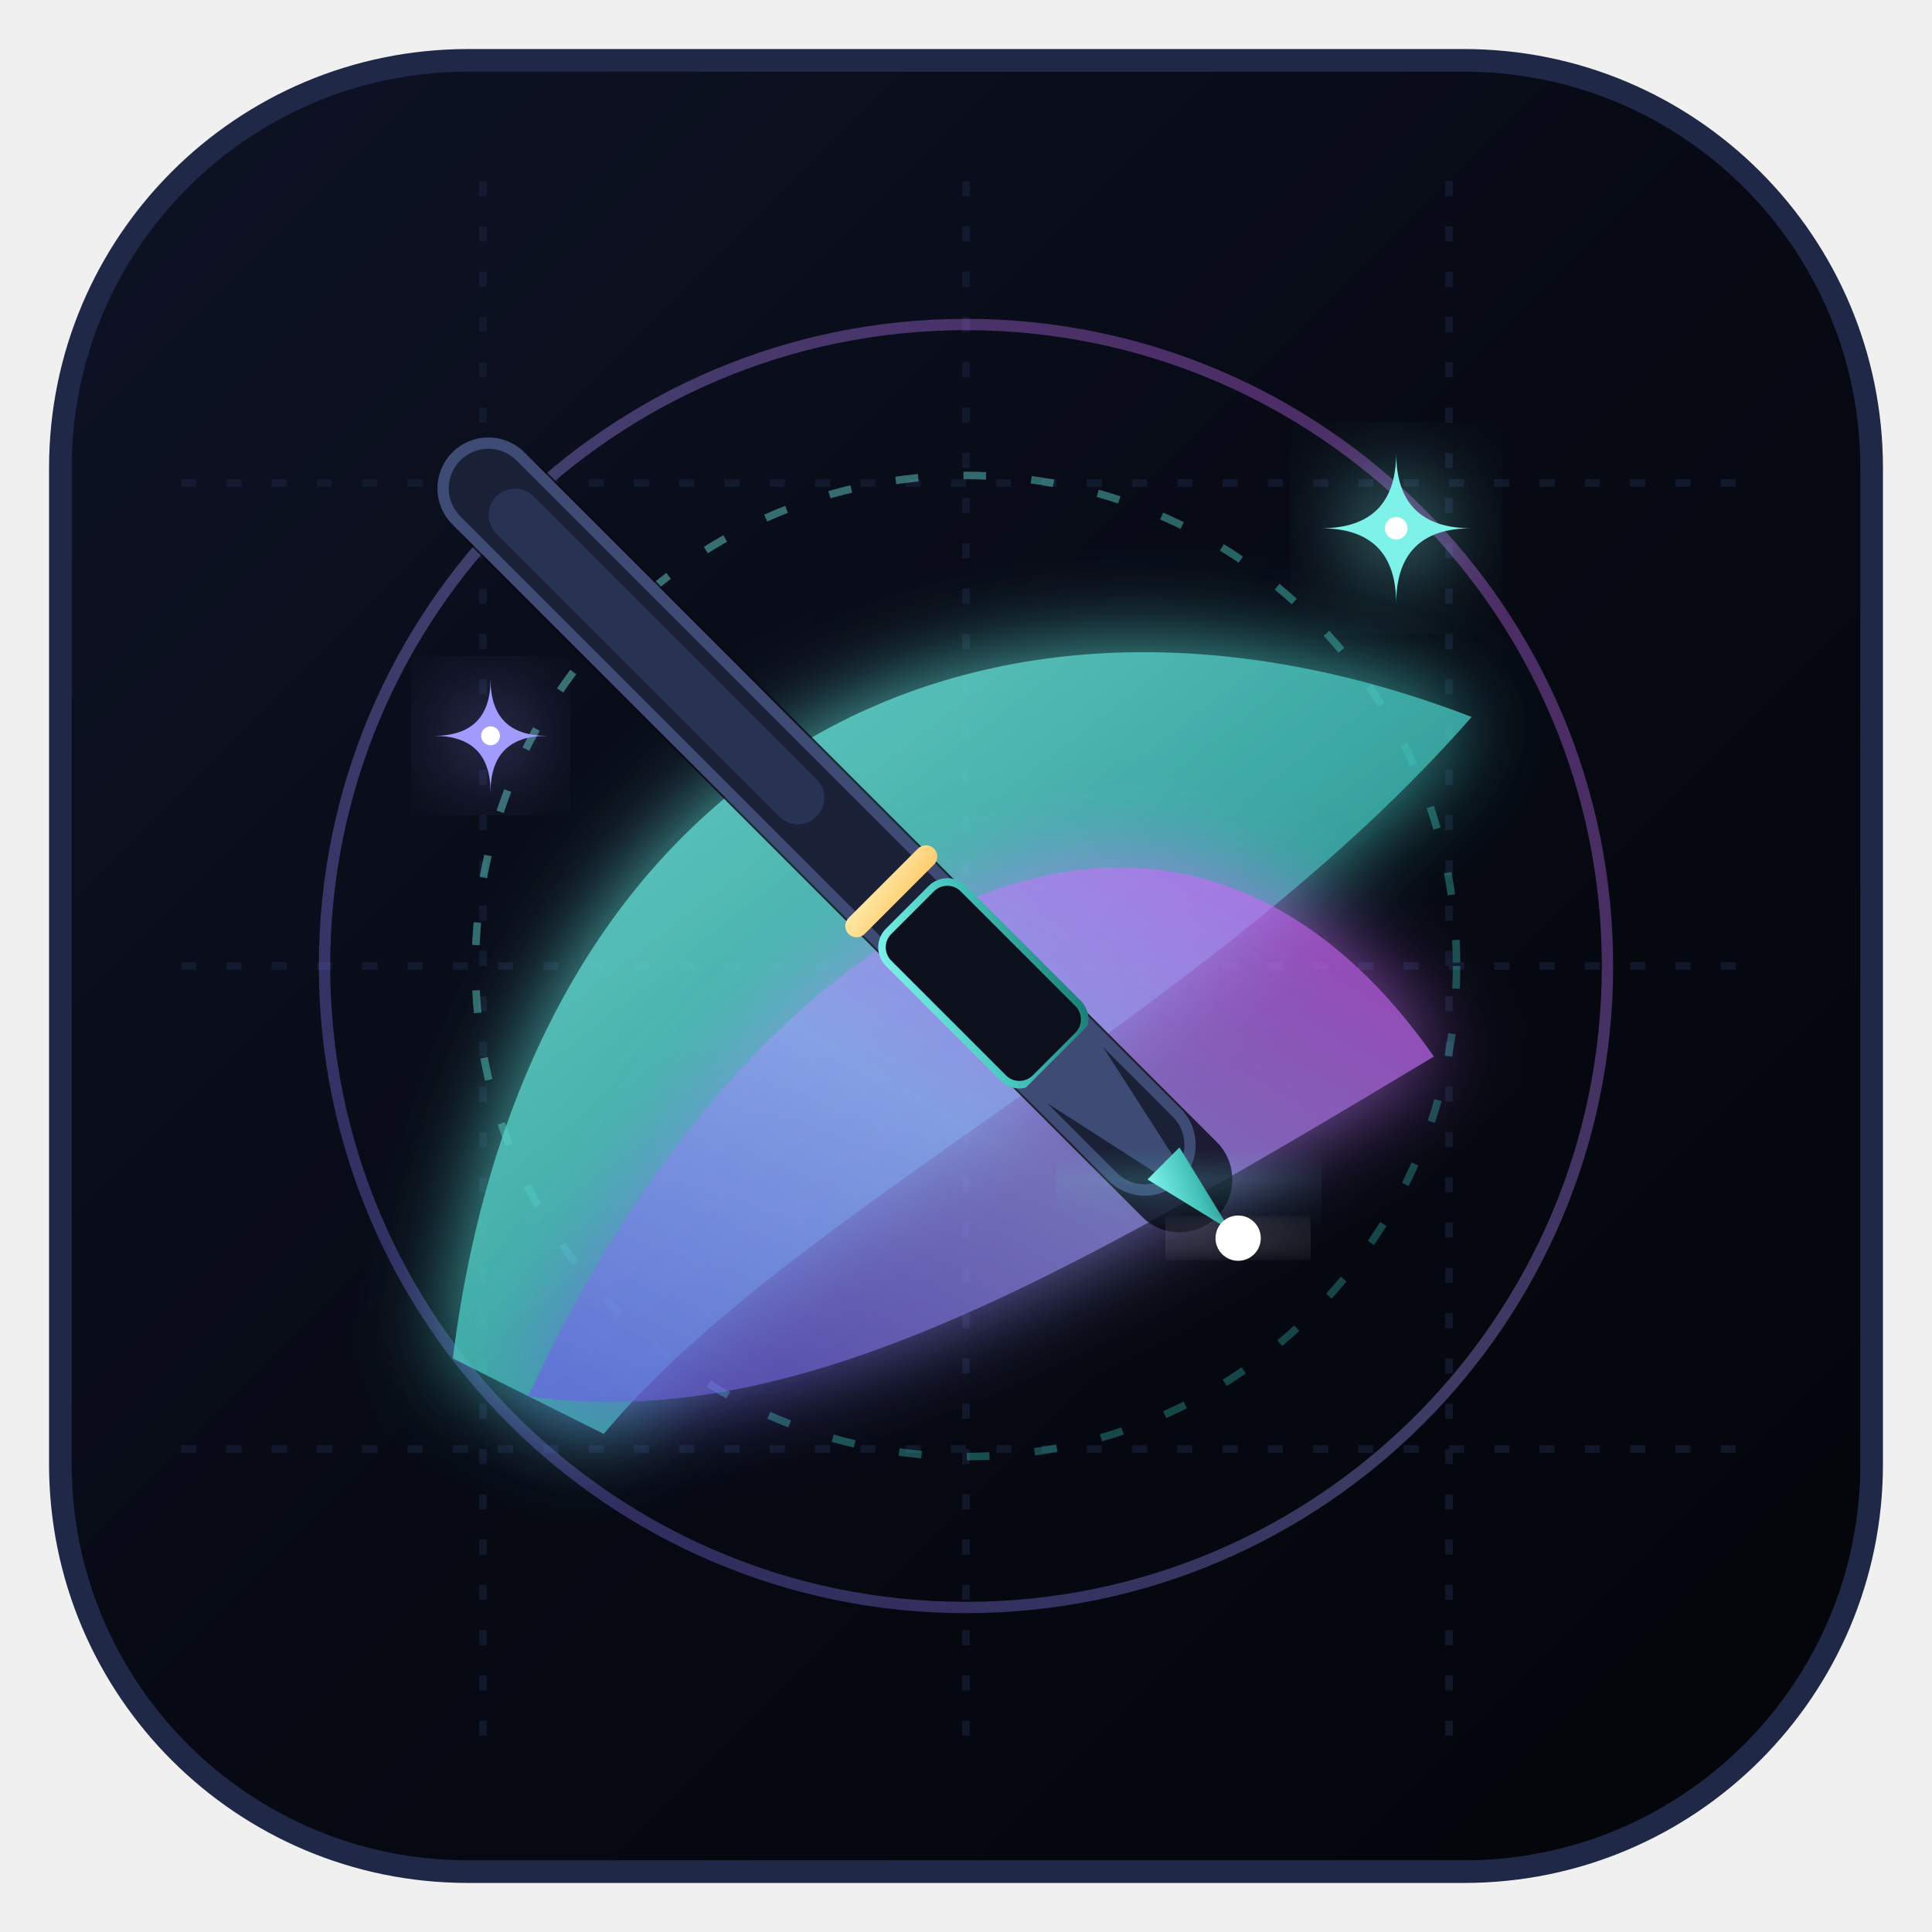
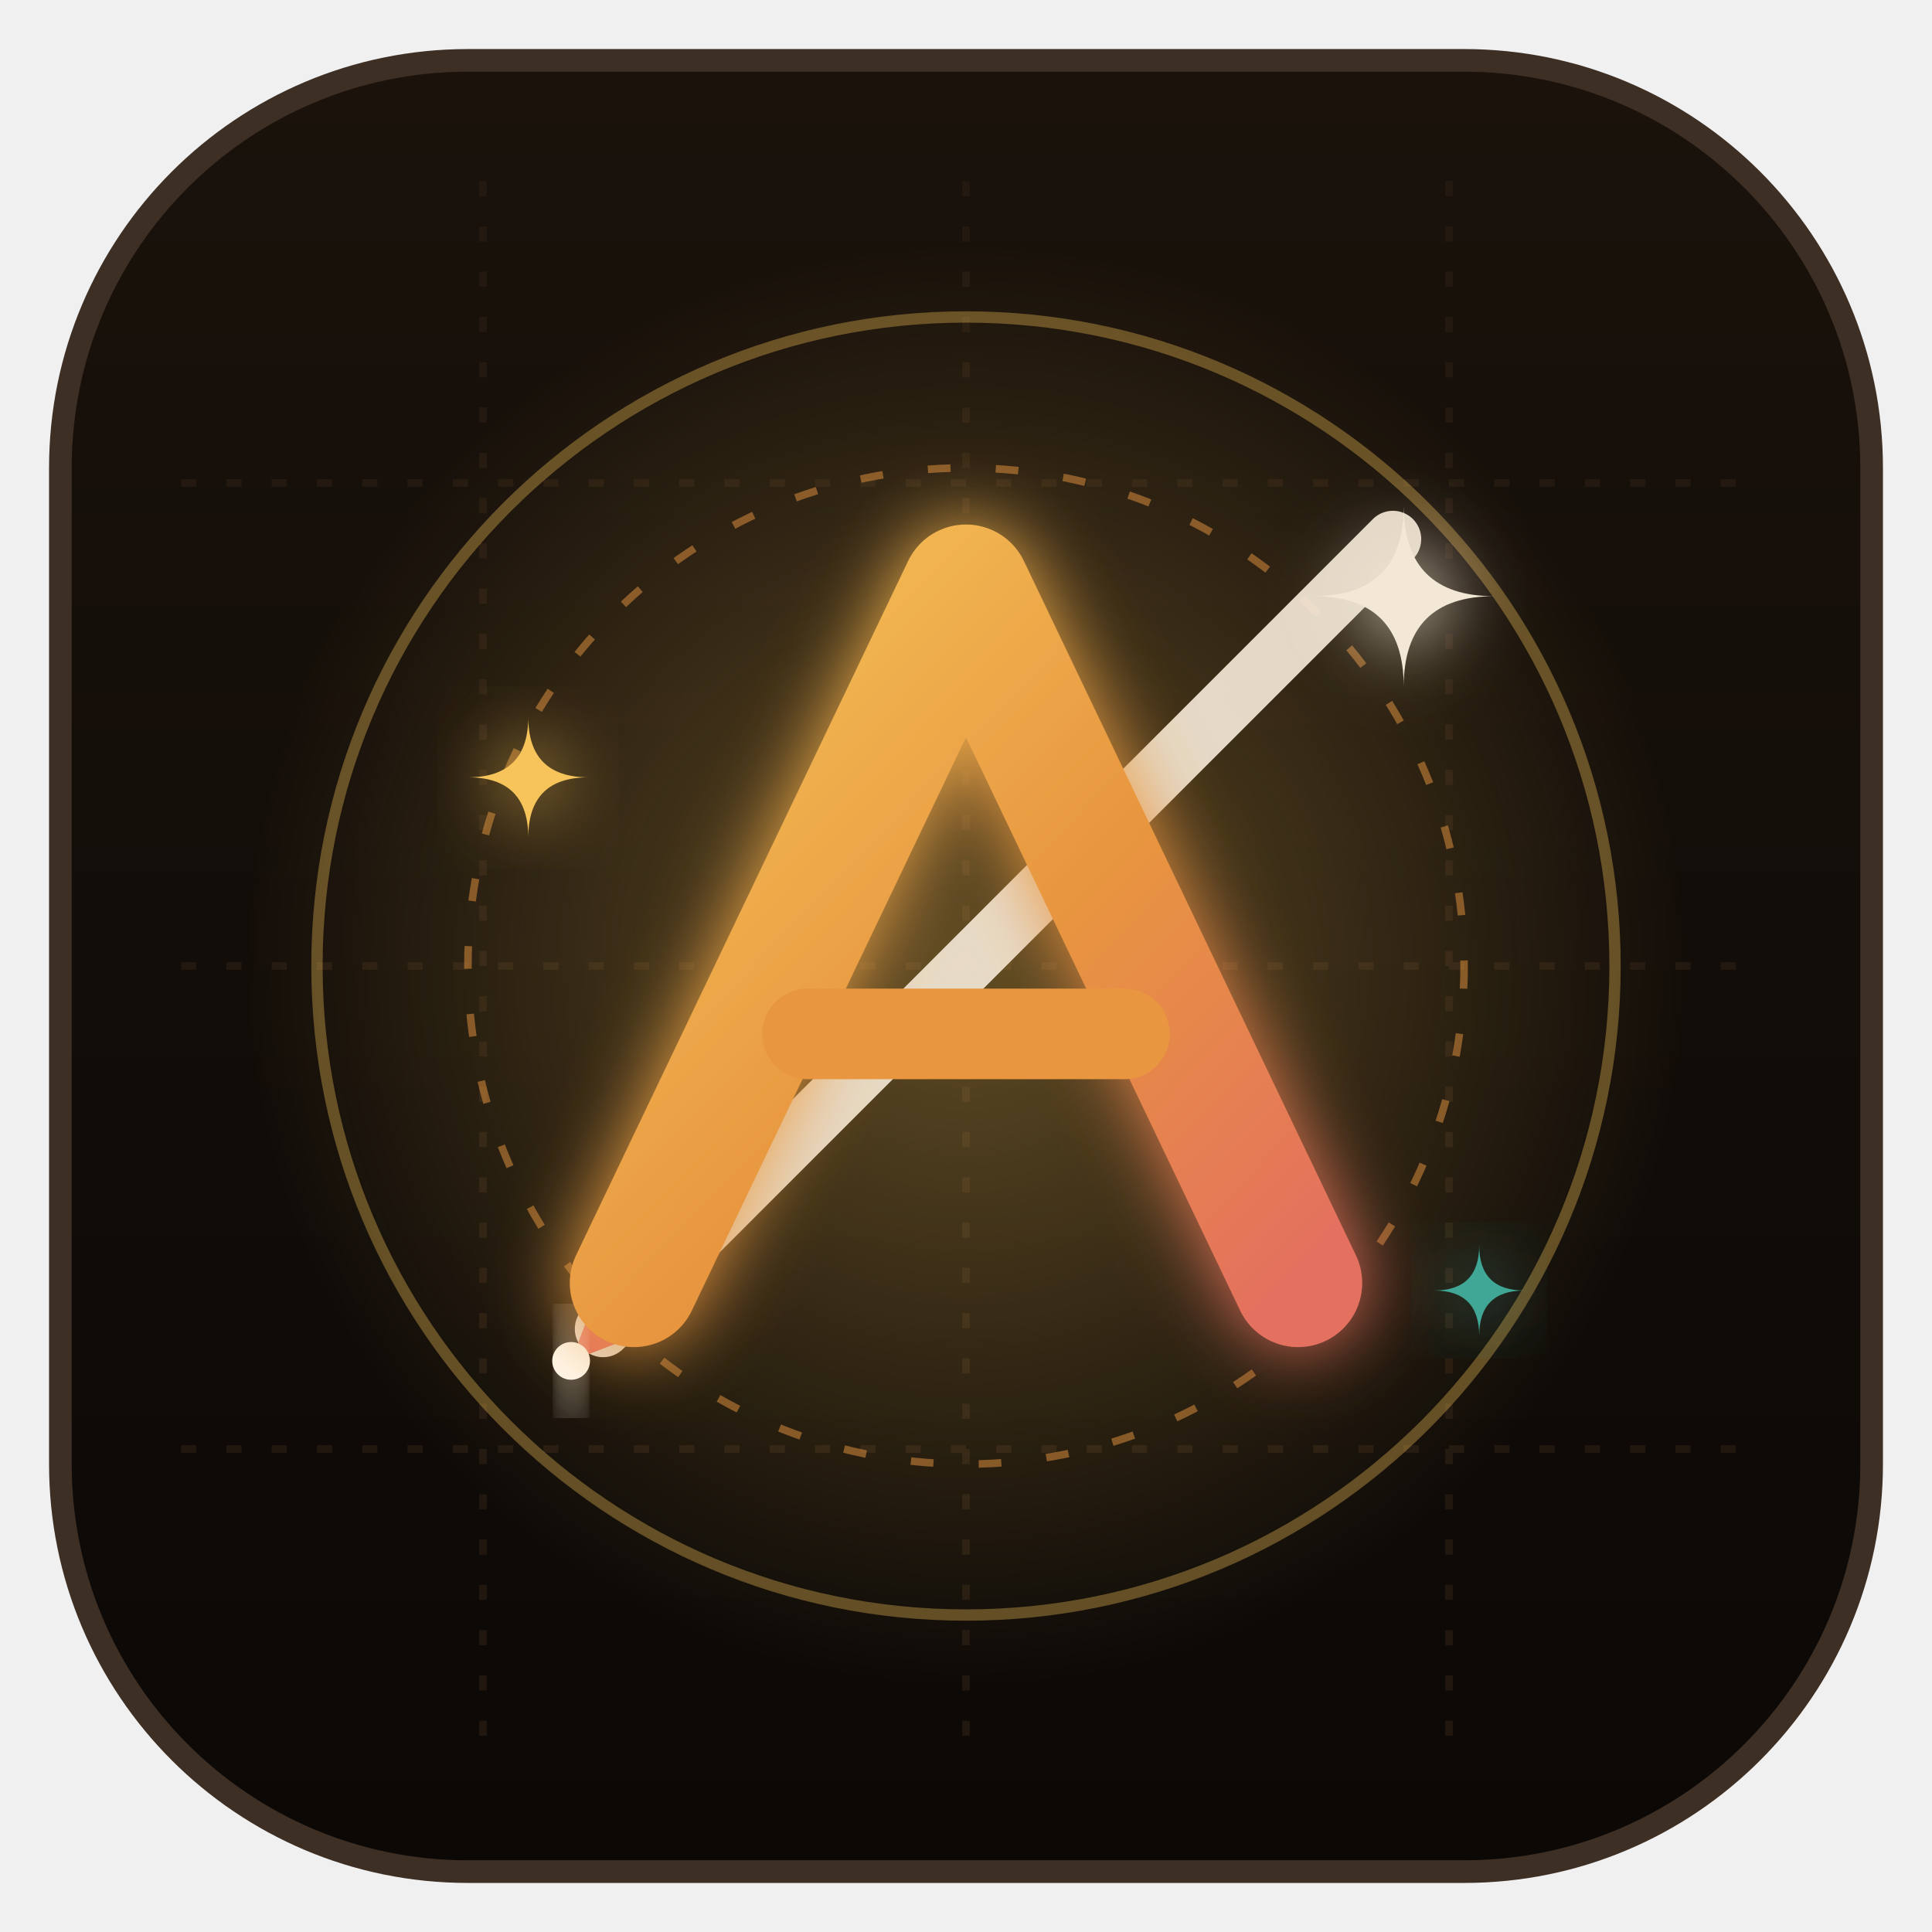
<svg xmlns="http://www.w3.org/2000/svg" viewBox="0 0 512 512" width="100%" height="100%">
  <defs>
-     <linearGradient id="bgGrad" x1="0%" y1="0%" x2="100%" y2="100%">
-       <stop offset="0%" stop-color="#0E1326" />
-       <stop offset="50%" stop-color="#070A14" />
-       <stop offset="100%" stop-color="#03050A" />
-     </linearGradient>
-     <linearGradient id="cyanGrad" x1="0%" y1="0%" x2="100%" y2="100%">
-       <stop offset="0%" stop-color="#7EF2E8" />
-       <stop offset="50%" stop-color="#46C5BD" />
-       <stop offset="100%" stop-color="#1A7C75" />
-     </linearGradient>
-     <linearGradient id="purpleGrad" x1="0%" y1="100%" x2="100%" y2="0%">
-       <stop offset="0%" stop-color="#6C5CE7" />
-       <stop offset="50%" stop-color="#A29BFE" />
-       <stop offset="100%" stop-color="#E056FD" />
+     <linearGradient id="inkGrad" x1="0%" y1="0%" x2="0%" y2="100%">
+       <stop offset="0%" stop-color="#1A120B" />
+       <stop offset="100%" stop-color="#0B0806" />
    </linearGradient>
    <linearGradient id="goldGrad" x1="0%" y1="0%" x2="100%" y2="100%">
-       <stop offset="0%" stop-color="#FFEAA7" />
-       <stop offset="100%" stop-color="#FDCB6E" />
+       <stop offset="0%" stop-color="#F6C45A" />
+       <stop offset="55%" stop-color="#E8963F" />
+       <stop offset="100%" stop-color="#E4705F" />
    </linearGradient>
-     <filter id="glow" x="-20%" y="-20%" width="140%" height="140%">
-       <feGaussianBlur stdDeviation="12" result="blur" />
-       <feComposite in="SourceGraphic" in2="blur" operator="over" />
-     </filter>
-     <filter id="strongGlow" x="-30%" y="-30%" width="160%" height="160%">
-       <feGaussianBlur stdDeviation="20" result="blur" />
+     <radialGradient id="bloom" cx="50%" cy="50%" r="50%">
+       <stop offset="0%" stop-color="#F6C45A" stop-opacity="0.34" />
+       <stop offset="100%" stop-color="#F6C45A" stop-opacity="0" />
+     </radialGradient>
+     <filter id="glow" x="-25%" y="-25%" width="150%" height="150%">
+       <feGaussianBlur stdDeviation="10" result="blur" />
      <feComposite in="SourceGraphic" in2="blur" operator="over" />
    </filter>
  </defs>
-   <rect x="16" y="16" width="480" height="480" rx="108" fill="url(#bgGrad)" stroke="#1F2847" stroke-width="6" />
-   <path d="M128 48 v416 M256 48 v416 M384 48 v416 M48 128 h416 M48 256 h416 M48 384 h416" stroke="#18223C" stroke-width="2" stroke-dasharray="4 8" opacity="0.6" />
-   <circle cx="256" cy="256" r="170" fill="none" stroke="url(#purpleGrad)" stroke-width="3" opacity="0.35" />
-   <circle cx="256" cy="256" r="130" fill="none" stroke="url(#cyanGrad)" stroke-width="2" stroke-dasharray="6 12" opacity="0.45" />
-   <path d="M 120 360 C 140 200, 260 140, 390 190 C 320 270, 210 320, 160 380 Z" fill="url(#cyanGrad)" opacity="0.85" filter="url(#glow)" />
-   <path d="M 140 370 C 200 240, 310 180, 380 280 C 280 340, 210 380, 140 370 Z" fill="url(#purpleGrad)" opacity="0.7" filter="url(#glow)" />
-   <g transform="rotate(-45 256 256)">
-     <rect x="242" y="70" width="28" height="280" rx="14" fill="#050811" opacity="0.8" />
-     <rect x="244" y="65" width="24" height="270" rx="12" fill="#1A2035" stroke="#3D4B75" stroke-width="3" />
-     <rect x="249" y="80" width="14" height="120" rx="7" fill="#283353" />
-     <rect x="242" y="235" width="28" height="55" rx="6" fill="#0C101D" stroke="url(#cyanGrad)" stroke-width="2" />
-     <rect x="240" y="225" width="32" height="6" rx="3" fill="url(#goldGrad)" />
-     <polygon points="244,290 268,290 256,345" fill="#3D4B75" />
-     <polygon points="250,330 262,330 256,355" fill="url(#cyanGrad)" filter="url(#strongGlow)" />
-     <circle cx="256" cy="358" r="6" fill="#FFFFFF" filter="url(#strongGlow)" />
+   <rect x="16" y="16" width="480" height="480" rx="108" fill="url(#inkGrad)" stroke="#3E2F25" stroke-width="6" />
+   <path d="M128 48 v416 M256 48 v416 M384 48 v416 M48 128 h416 M48 256 h416 M48 384 h416" stroke="#2A1D12" stroke-width="2" stroke-dasharray="4 8" opacity="0.7" />
+   <circle cx="256" cy="256" r="190" fill="url(#bloom)" />
+   <circle cx="256" cy="256" r="172" fill="none" stroke="#F6C45A" stroke-width="3" opacity="0.35" />
+   <circle cx="256" cy="256" r="132" fill="none" stroke="#E8963F" stroke-width="2" stroke-dasharray="6 12" opacity="0.5" />
+   <g transform="rotate(45 256 256)">
+     <line x1="256" y1="96" x2="256" y2="392" stroke="#F3E7D6" stroke-width="15" stroke-linecap="round" opacity="0.92" />
+     <line x1="256" y1="286" x2="256" y2="344" stroke="url(#goldGrad)" stroke-width="21" stroke-linecap="round" />
+     <polygon points="248,386 264,386 256,404" fill="#E4705F" />
+     <circle cx="256" cy="404" r="5" fill="#FFF7EA" filter="url(#glow)" />
  </g>
-   <path d="M 370 120 Q 370 140 390 140 Q 370 140 370 160 Q 370 140 350 140 Q 370 140 370 120 Z" fill="#7EF2E8" filter="url(#glow)" />
-   <circle cx="370" cy="140" r="3" fill="#FFFFFF" />
-   <path d="M 130 180 Q 130 195 145 195 Q 130 195 130 210 Q 130 195 115 195 Q 130 195 130 180 Z" fill="#A29BFE" filter="url(#glow)" />
-   <circle cx="130" cy="195" r="2.5" fill="#FFFFFF" />
+   <path d="M 168 340 L 256 156 L 344 340" fill="none" stroke="url(#goldGrad)" stroke-width="34" stroke-linecap="round" stroke-linejoin="round" filter="url(#glow)" />
+   <path d="M 214 274 L 298 274" fill="none" stroke="#E8963F" stroke-width="24" stroke-linecap="round" />
+   <path d="M 372 134 Q 372 158 396 158 Q 372 158 372 182 Q 372 158 348 158 Q 372 158 372 134 Z" fill="#F3E7D6" filter="url(#glow)" />
+   <path d="M 140 190 Q 140 206 156 206 Q 140 206 140 222 Q 140 206 124 206 Q 140 206 140 190 Z" fill="#F6C45A" filter="url(#glow)" />
+   <path d="M 392 330 Q 392 342 404 342 Q 392 342 392 354 Q 392 342 380 342 Q 392 342 392 330 Z" fill="#3FA796" filter="url(#glow)" />
</svg>
